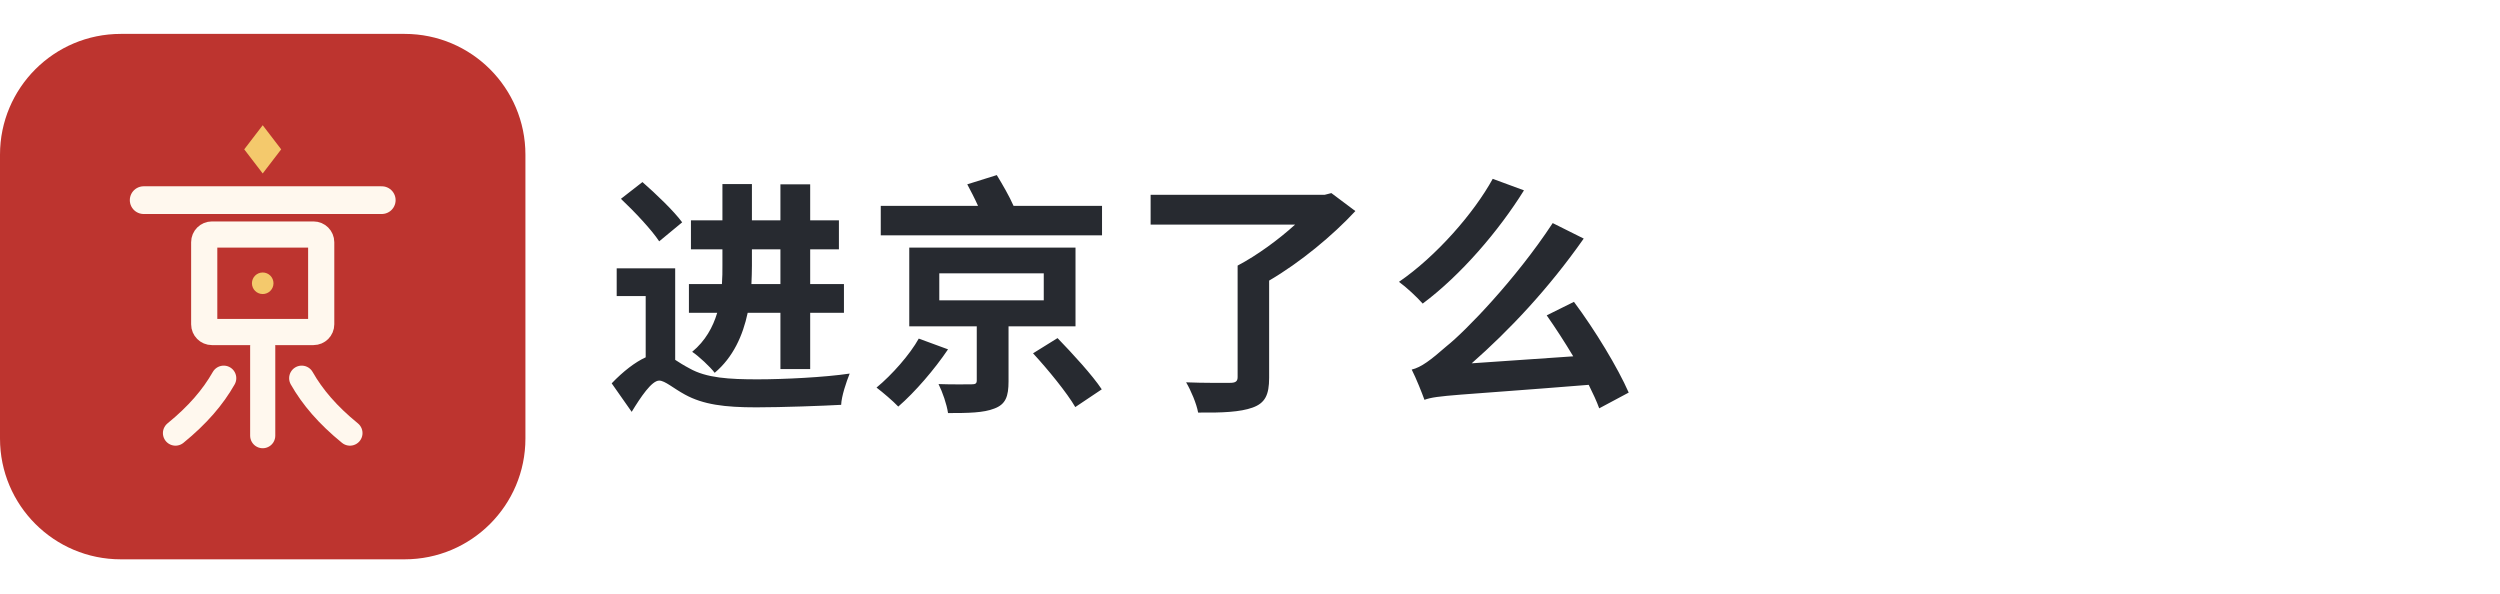
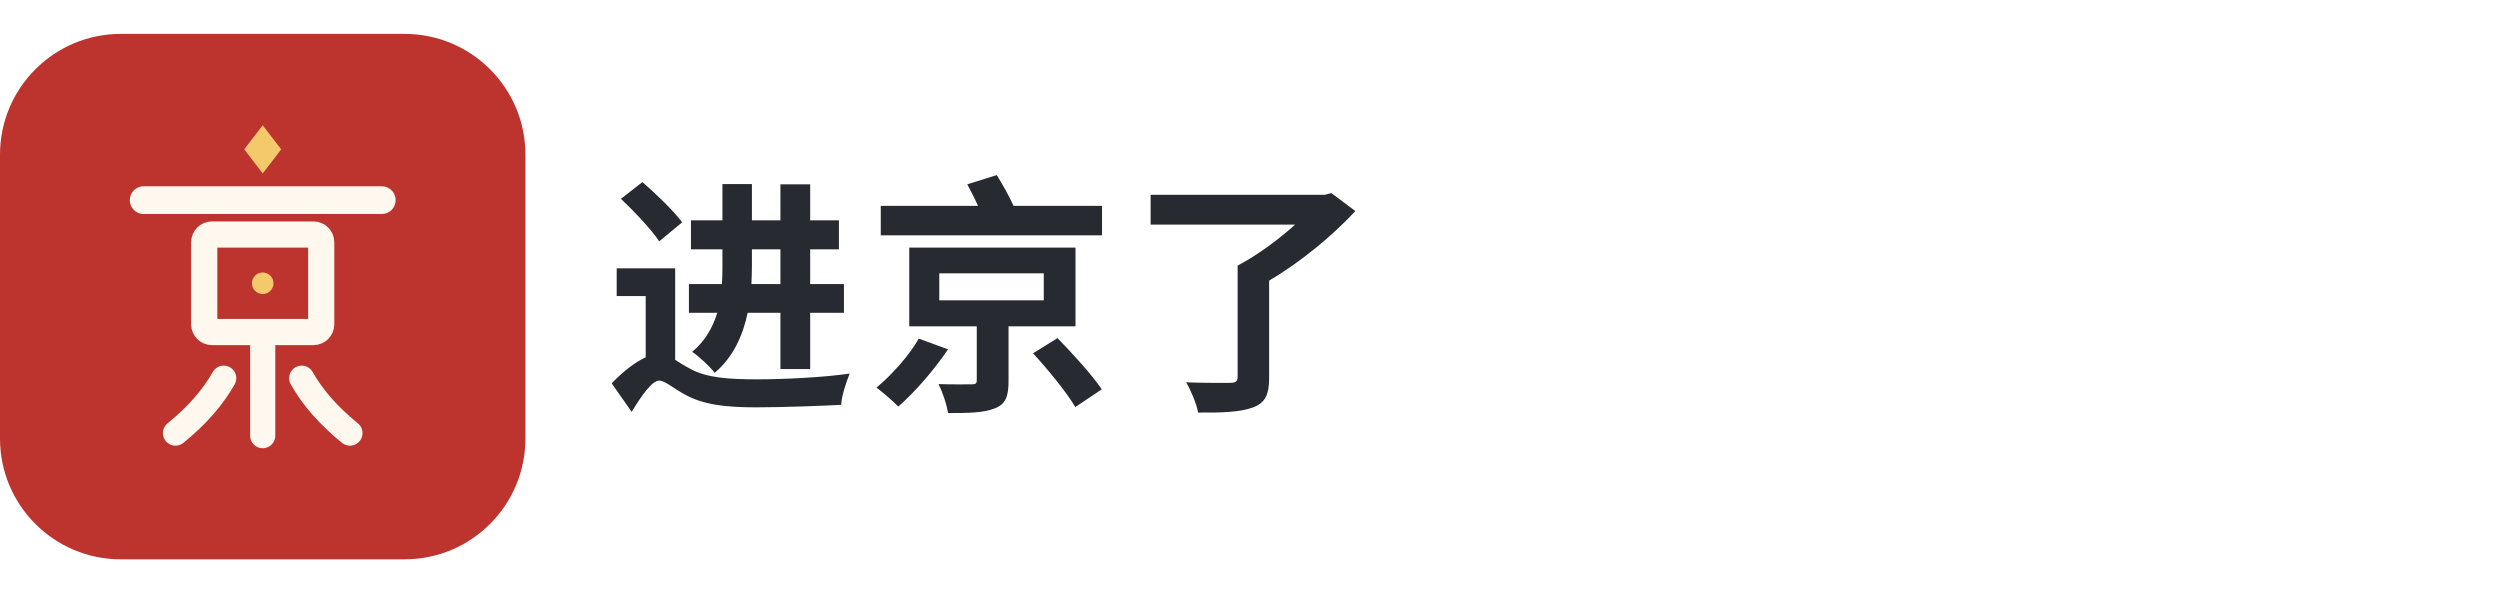
<svg xmlns="http://www.w3.org/2000/svg" viewBox="0 0 1180 280" role="img" aria-labelledby="title desc">
  <rect width="248" height="248" y="16" rx="57" fill="#BD342F" />
  <g transform="translate(0 16) scale(.2421875)">
    <g fill="none" stroke="#FFF8EE" stroke-linecap="round" stroke-linejoin="round">
      <path d="M280 324H744" stroke-width="54" />
      <rect x="398" y="391" width="228" height="190" rx="15" stroke-width="51" />
      <path d="M512 609V783" stroke-width="49" />
      <path d="M436 671C415 708 385 743 342 778" stroke-width="49" />
      <path d="M588 671C609 708 639 743 682 778" stroke-width="49" />
    </g>
    <path d="M512 178 548 225 512 272 476 225Z" fill="#F4C96C" />
    <circle cx="512" cy="486" r="21" fill="#F4C96C" />
  </g>
-   <text x="286" y="184" fill="#272A30" font-family="PingFang SC, Noto Sans CJK SC, Microsoft YaHei, sans-serif" font-size="118" font-weight="700" letter-spacing="5">进京了么</text>
+   <text x="286" y="184" fill="#272A30" font-family="PingFang SC, Noto Sans CJK SC, Microsoft YaHei, sans-serif" font-size="118" font-weight="700" letter-spacing="5">进京了</text>
</svg>
